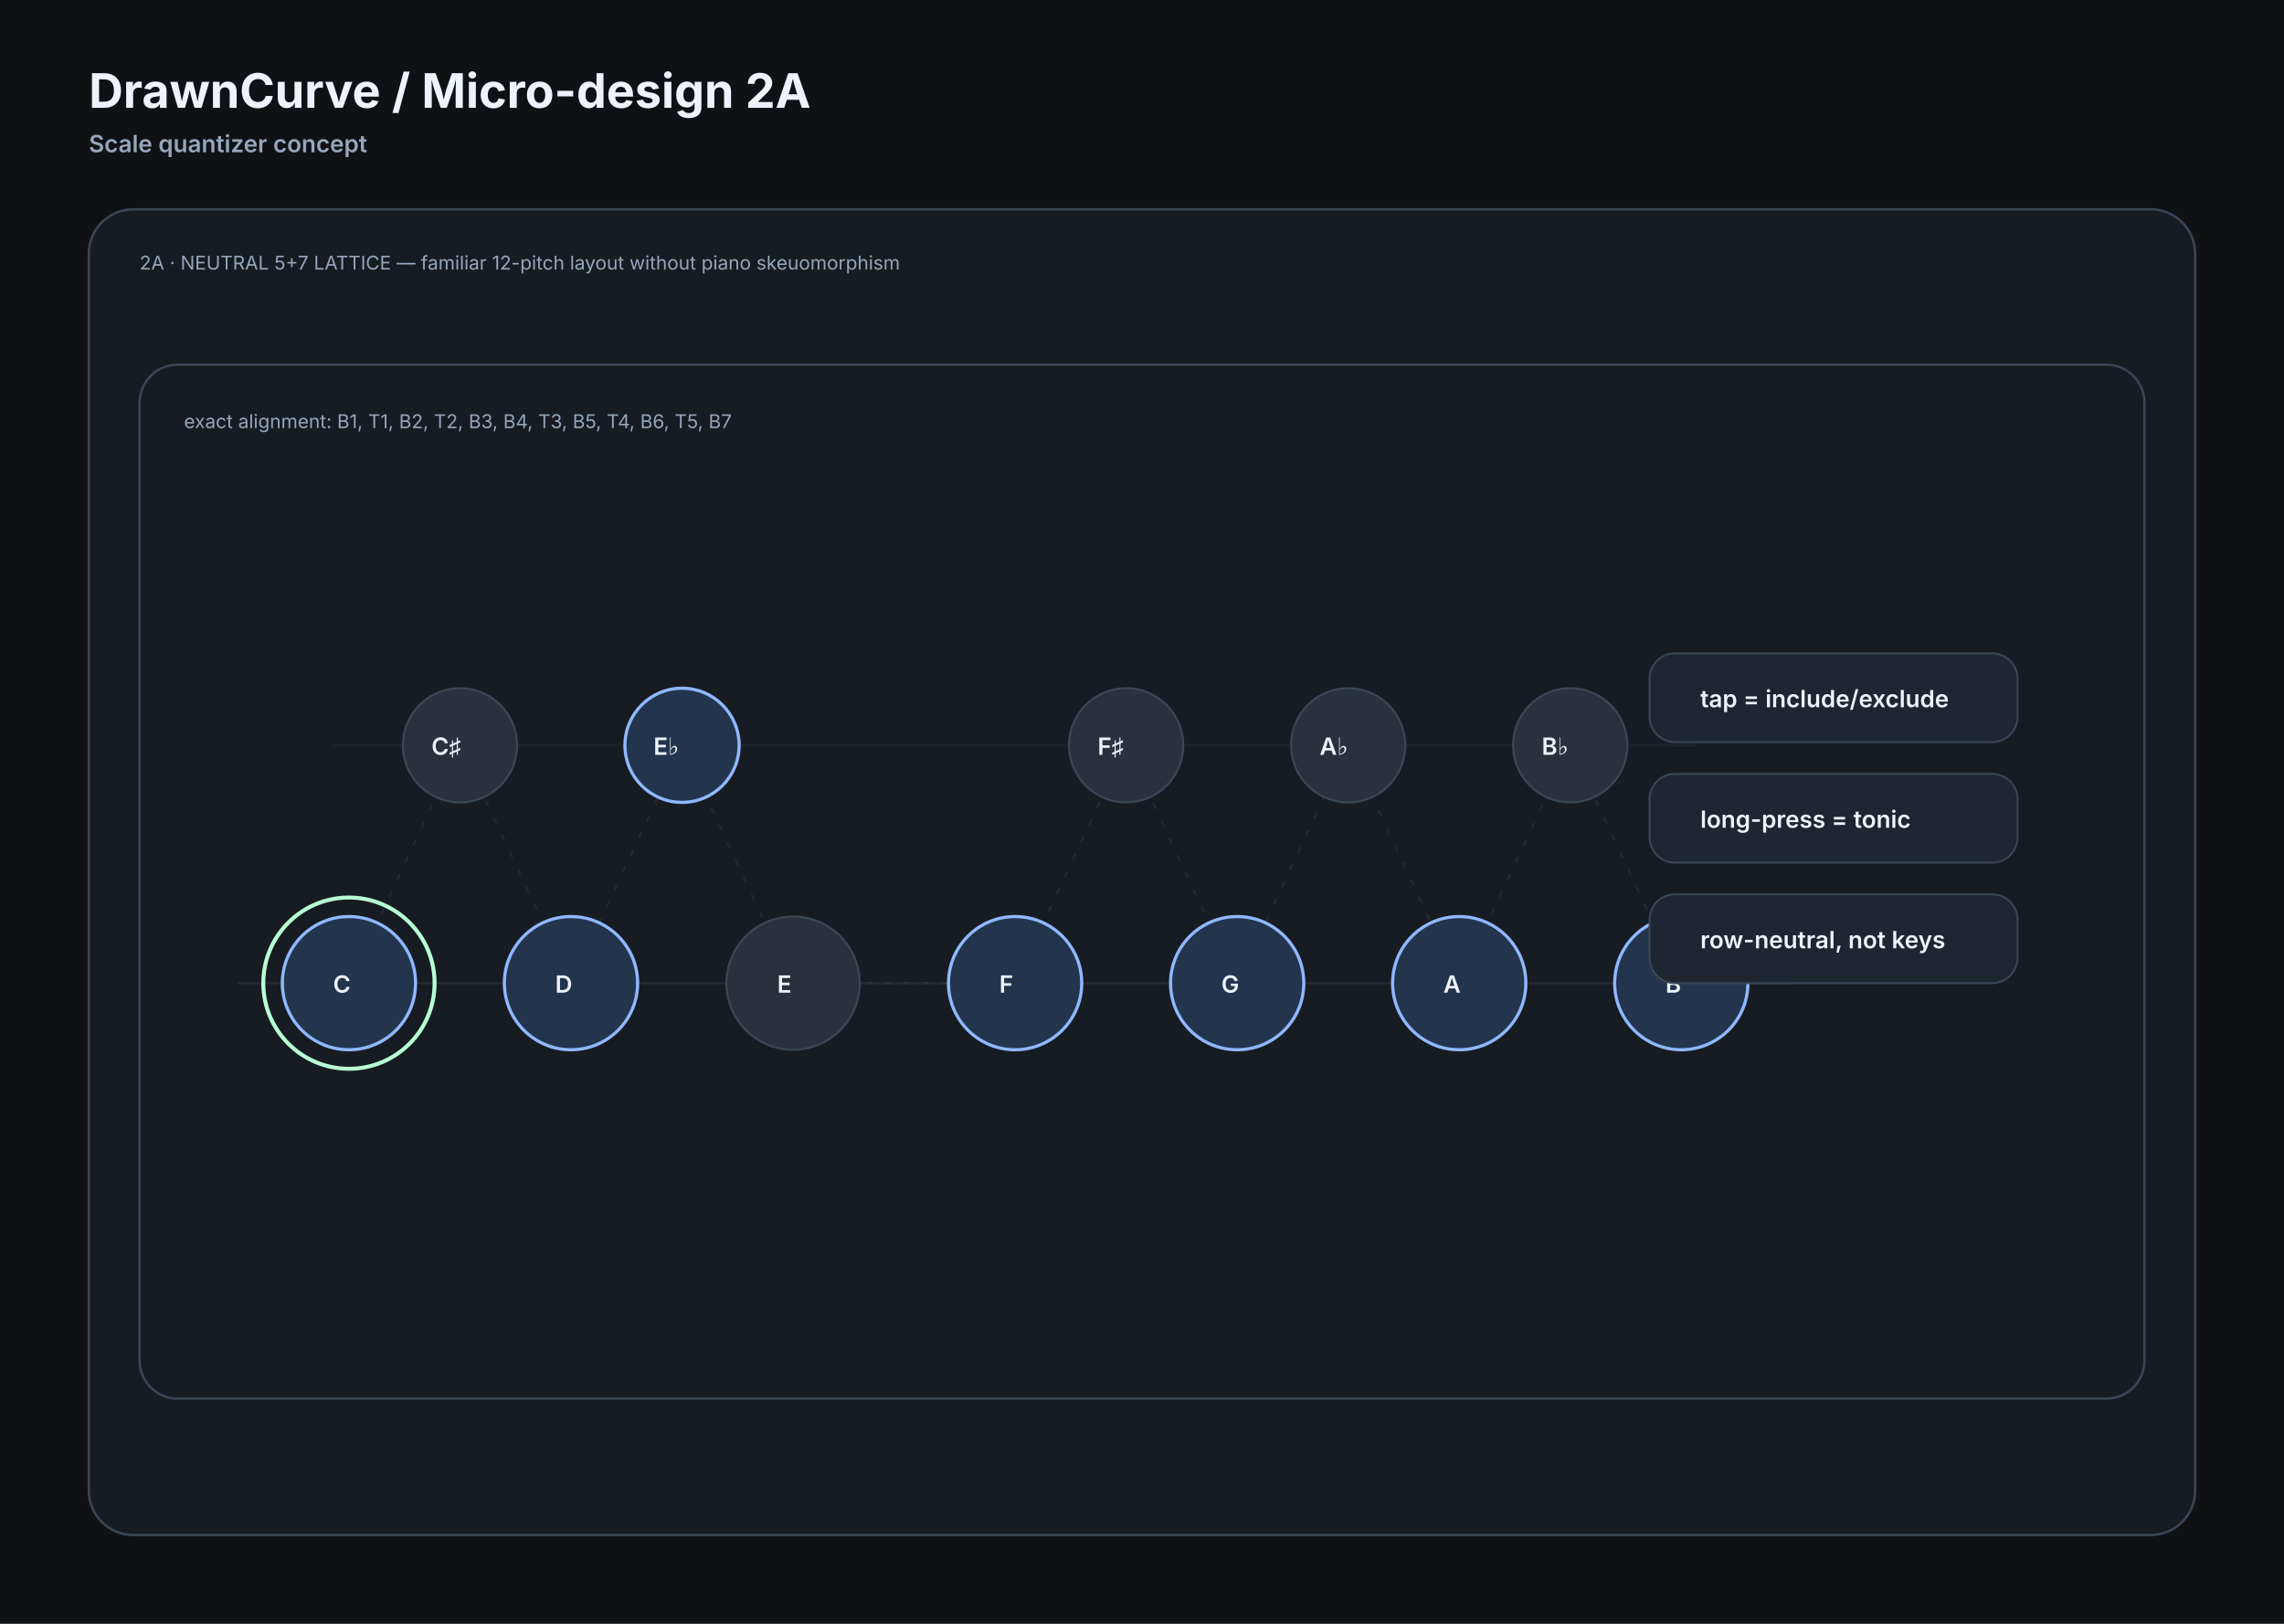
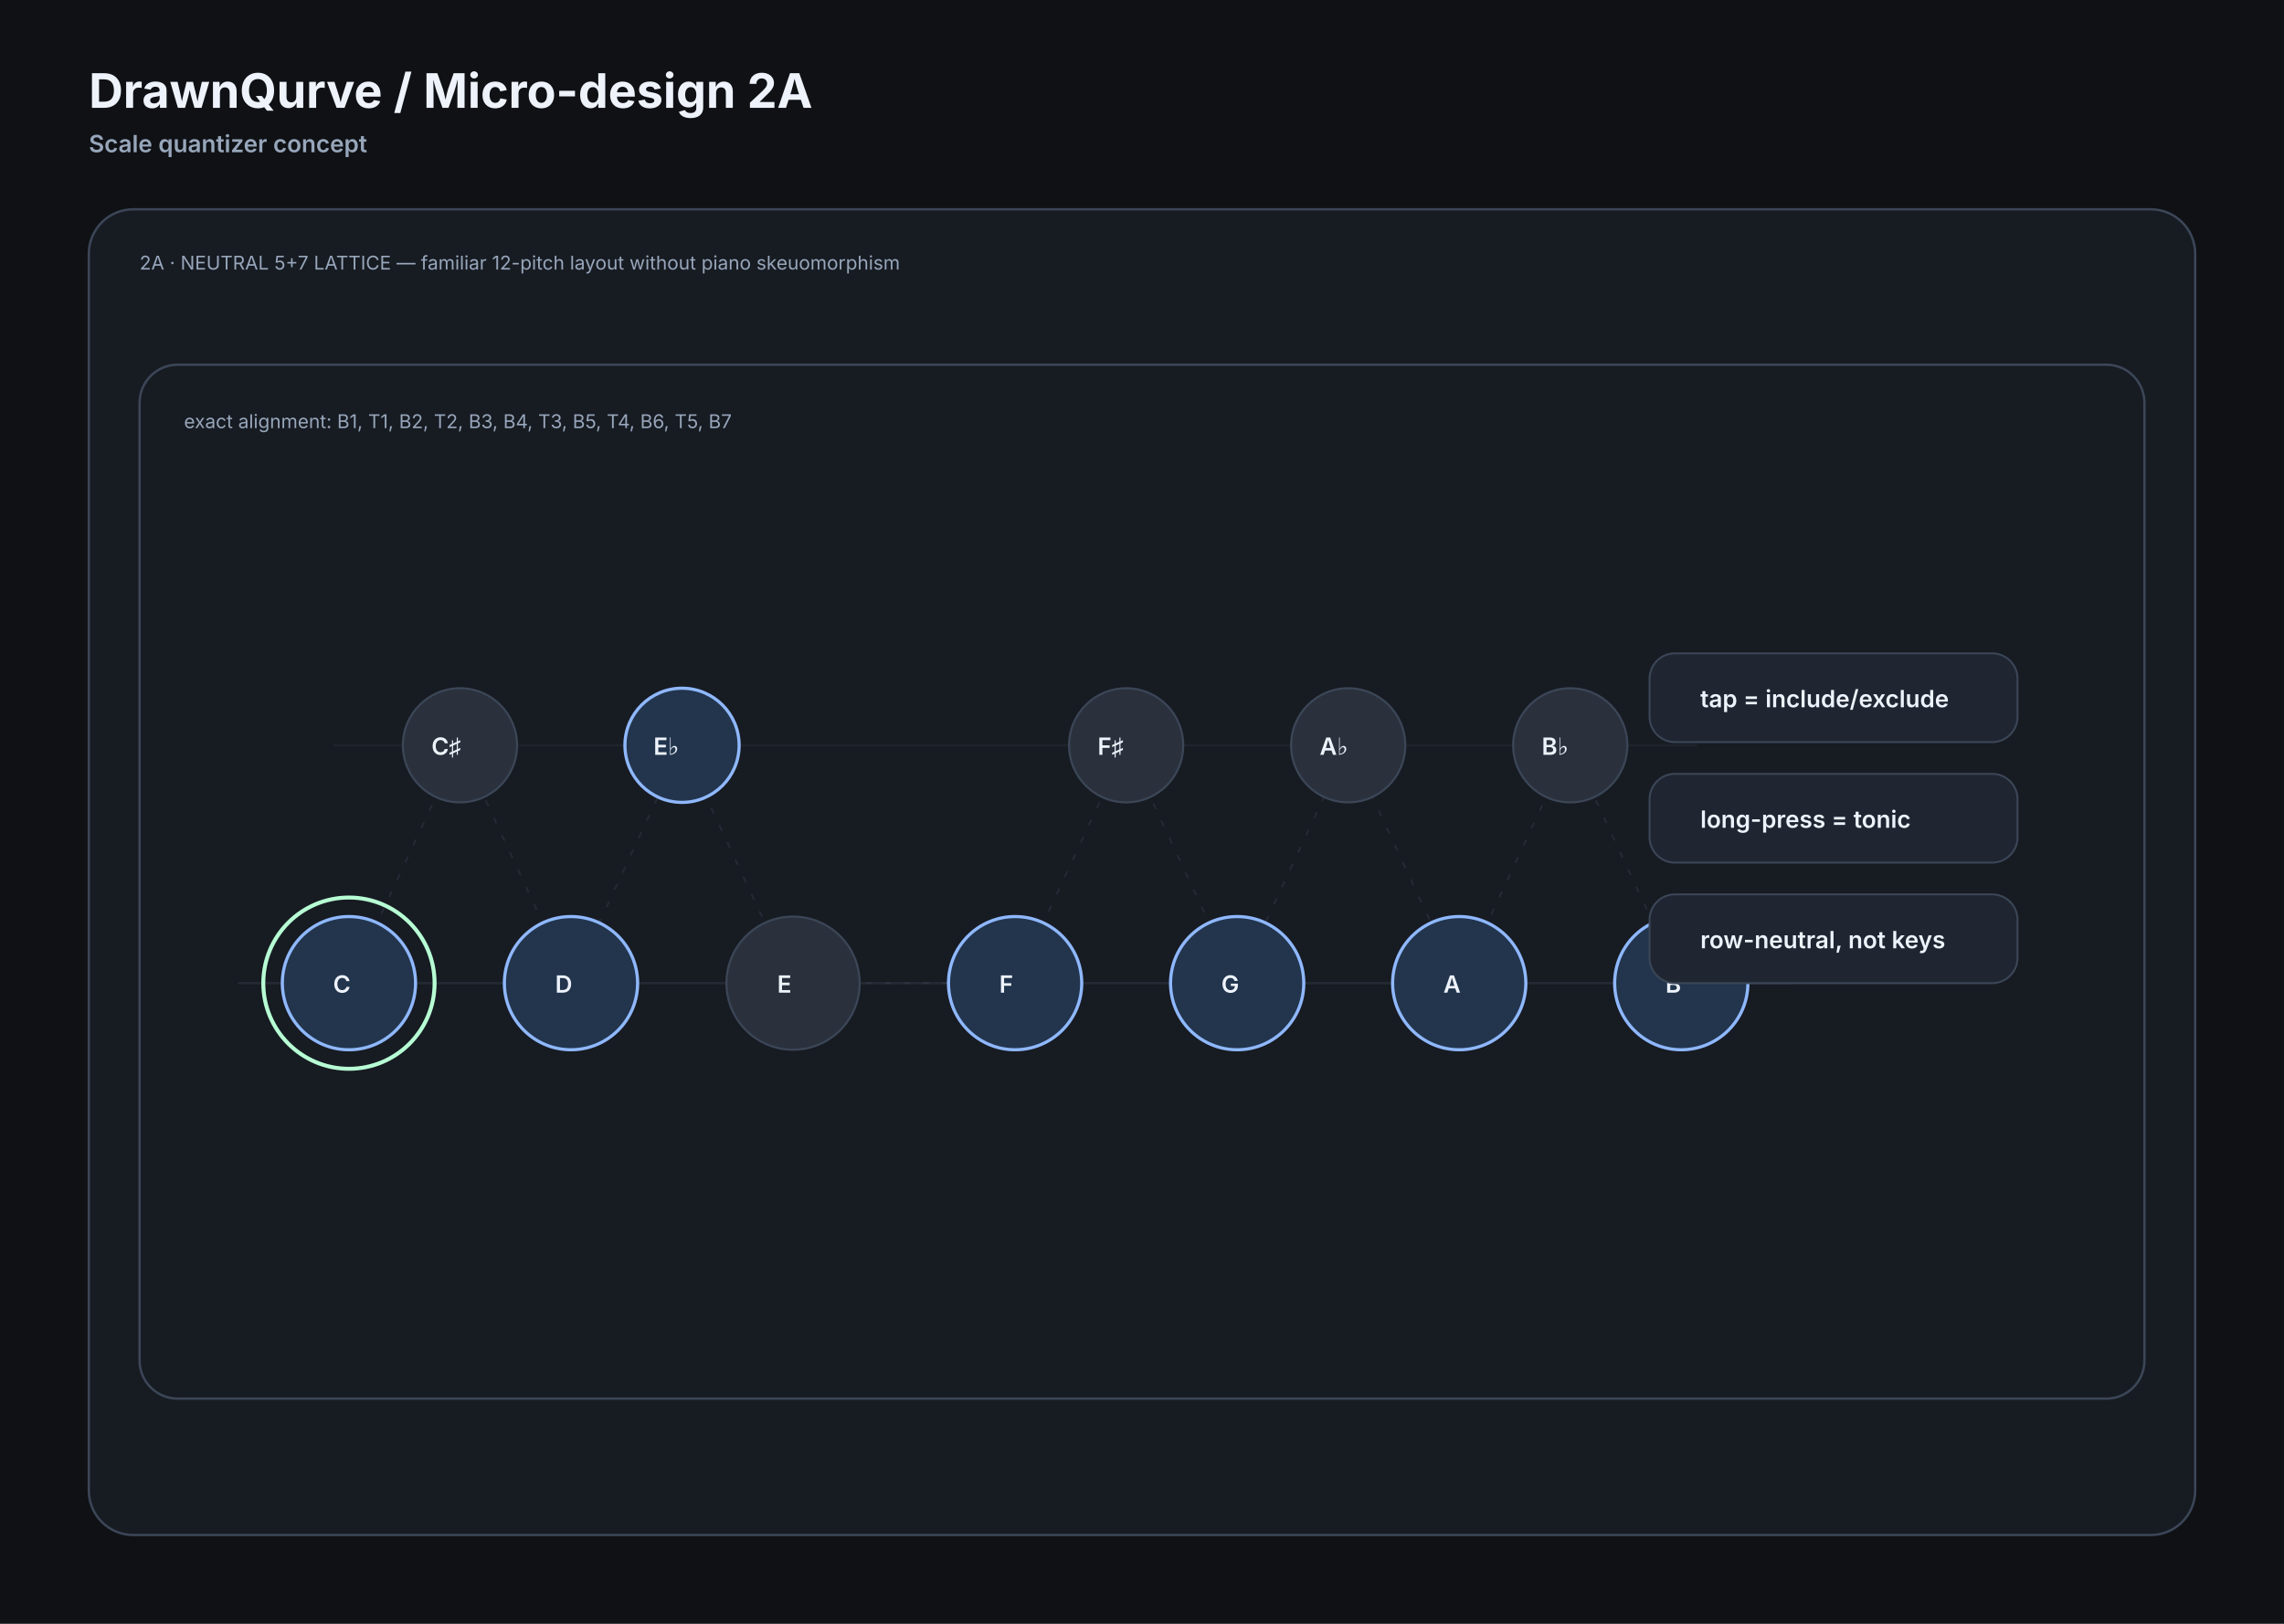
<svg xmlns="http://www.w3.org/2000/svg" width="1440" height="1024" viewBox="0 0 1440 1024">
  <style>
.bg { fill: #0f1115; }
.panel { fill: #171b22; stroke: #3b4657; stroke-width: 1.5; }
.text { fill: #eef3fb; font-family: Inter, Arial, sans-serif; }
.muted { fill: #97a6ba; font-family: Inter, Arial, sans-serif; }
.title { font-size: 30px; font-weight: 700; }
.label { font-size: 15px; font-weight: 600; }
.small { font-size: 12px; }
.stroke { stroke: #3b4657; stroke-width: 1.5; fill: none; }
.line { stroke: #8fb8ff; stroke-width: 4; fill: none; stroke-linecap: round; stroke-linejoin: round; }
.line2 { stroke: #b7ffd4; stroke-width: 4; fill: none; stroke-linecap: round; stroke-linejoin: round; }
.button { fill: #1f2632; stroke: #3b4657; stroke-width: 1.2; }
.buttonActive { fill: #22354d; stroke: #8fb8ff; stroke-width: 1.6; }
.node { fill: #2a313d; stroke: #3b4657; stroke-width: 1.3; }
.nodeActive { fill: #22354d; stroke: #8fb8ff; stroke-width: 2; }
.ring { fill: none; stroke: #3b4657; stroke-width: 1.4; }
</style>
  <rect class="bg" x="0" y="0" width="1440" height="1024" />
-   <text class="text title" x="56" y="68">DrawnCurve / Micro-design 2A</text>
+   <text class="text title" x="56" y="68">DrawnQurve / Micro-design 2A</text>
  <text class="muted label" x="56" y="96">Scale quantizer concept</text>
  <rect class="panel" x="56" y="132" width="1328" height="836" rx="28" />
  <text class="muted small" x="88" y="170">2A · NEUTRAL 5+7 LATTICE — familiar 12-pitch layout without piano skeuomorphism</text>
  <rect class="panel" x="88" y="230" width="1264" height="652" rx="24" />
  <text class="muted small" x="116" y="270">exact alignment: B1, T1, B2, T2, B3, B4, T3, B5, T4, B6, T5, B7</text>
  <line class="stroke" x1="150" y1="620" x2="1130" y2="620" opacity="0.35" />
  <line class="stroke" x1="210" y1="470" x2="1070" y2="470" opacity="0.18" />
  <path d="M 220 620 L 290.0 470 L 360 620 L 430.0 470 L 500 620 L 640 620 L 710.0 470 L 780 620 L 850.0 470 L 920 620 L 990.0 470 L 1060 620" stroke="#3b4657" stroke-width="1.2" fill="none" opacity="0.35" stroke-dasharray="4 8" />
  <circle cx="290.0" cy="470" r="36" class="node" />
  <text class="text label" x="272.0" y="476">C♯</text>
  <circle cx="430.0" cy="470" r="36" class="nodeActive" />
  <text class="text label" x="412.0" y="476">E♭</text>
  <circle cx="710.0" cy="470" r="36" class="node" />
  <text class="text label" x="692.0" y="476">F♯</text>
  <circle cx="850.0" cy="470" r="36" class="node" />
  <text class="text label" x="832.0" y="476">A♭</text>
  <circle cx="990.0" cy="470" r="36" class="node" />
  <text class="text label" x="972.0" y="476">B♭</text>
  <circle cx="220" cy="620" r="42" class="nodeActive" />
  <circle cx="220" cy="620" r="54" fill="none" stroke="#b7ffd4" stroke-width="2.5" />
  <text class="text label" x="210" y="626">C</text>
  <circle cx="360" cy="620" r="42" class="nodeActive" />
  <text class="text label" x="350" y="626">D</text>
  <circle cx="500" cy="620" r="42" class="node" />
  <text class="text label" x="490" y="626">E</text>
  <circle cx="640" cy="620" r="42" class="nodeActive" />
  <text class="text label" x="630" y="626">F</text>
  <circle cx="780" cy="620" r="42" class="nodeActive" />
  <text class="text label" x="770" y="626">G</text>
  <circle cx="920" cy="620" r="42" class="nodeActive" />
  <text class="text label" x="910" y="626">A</text>
  <circle cx="1060" cy="620" r="42" class="nodeActive" />
  <text class="text label" x="1050" y="626">B</text>
  <rect class="button" x="1040" y="412" width="232" height="56" rx="16" />
  <text class="text label" x="1072" y="446">tap = include/exclude</text>
  <rect class="button" x="1040" y="488" width="232" height="56" rx="16" />
  <text class="text label" x="1072" y="522">long-press = tonic</text>
  <rect class="button" x="1040" y="564" width="232" height="56" rx="16" />
  <text class="text label" x="1072" y="598">row-neutral, not keys</text>
</svg>
